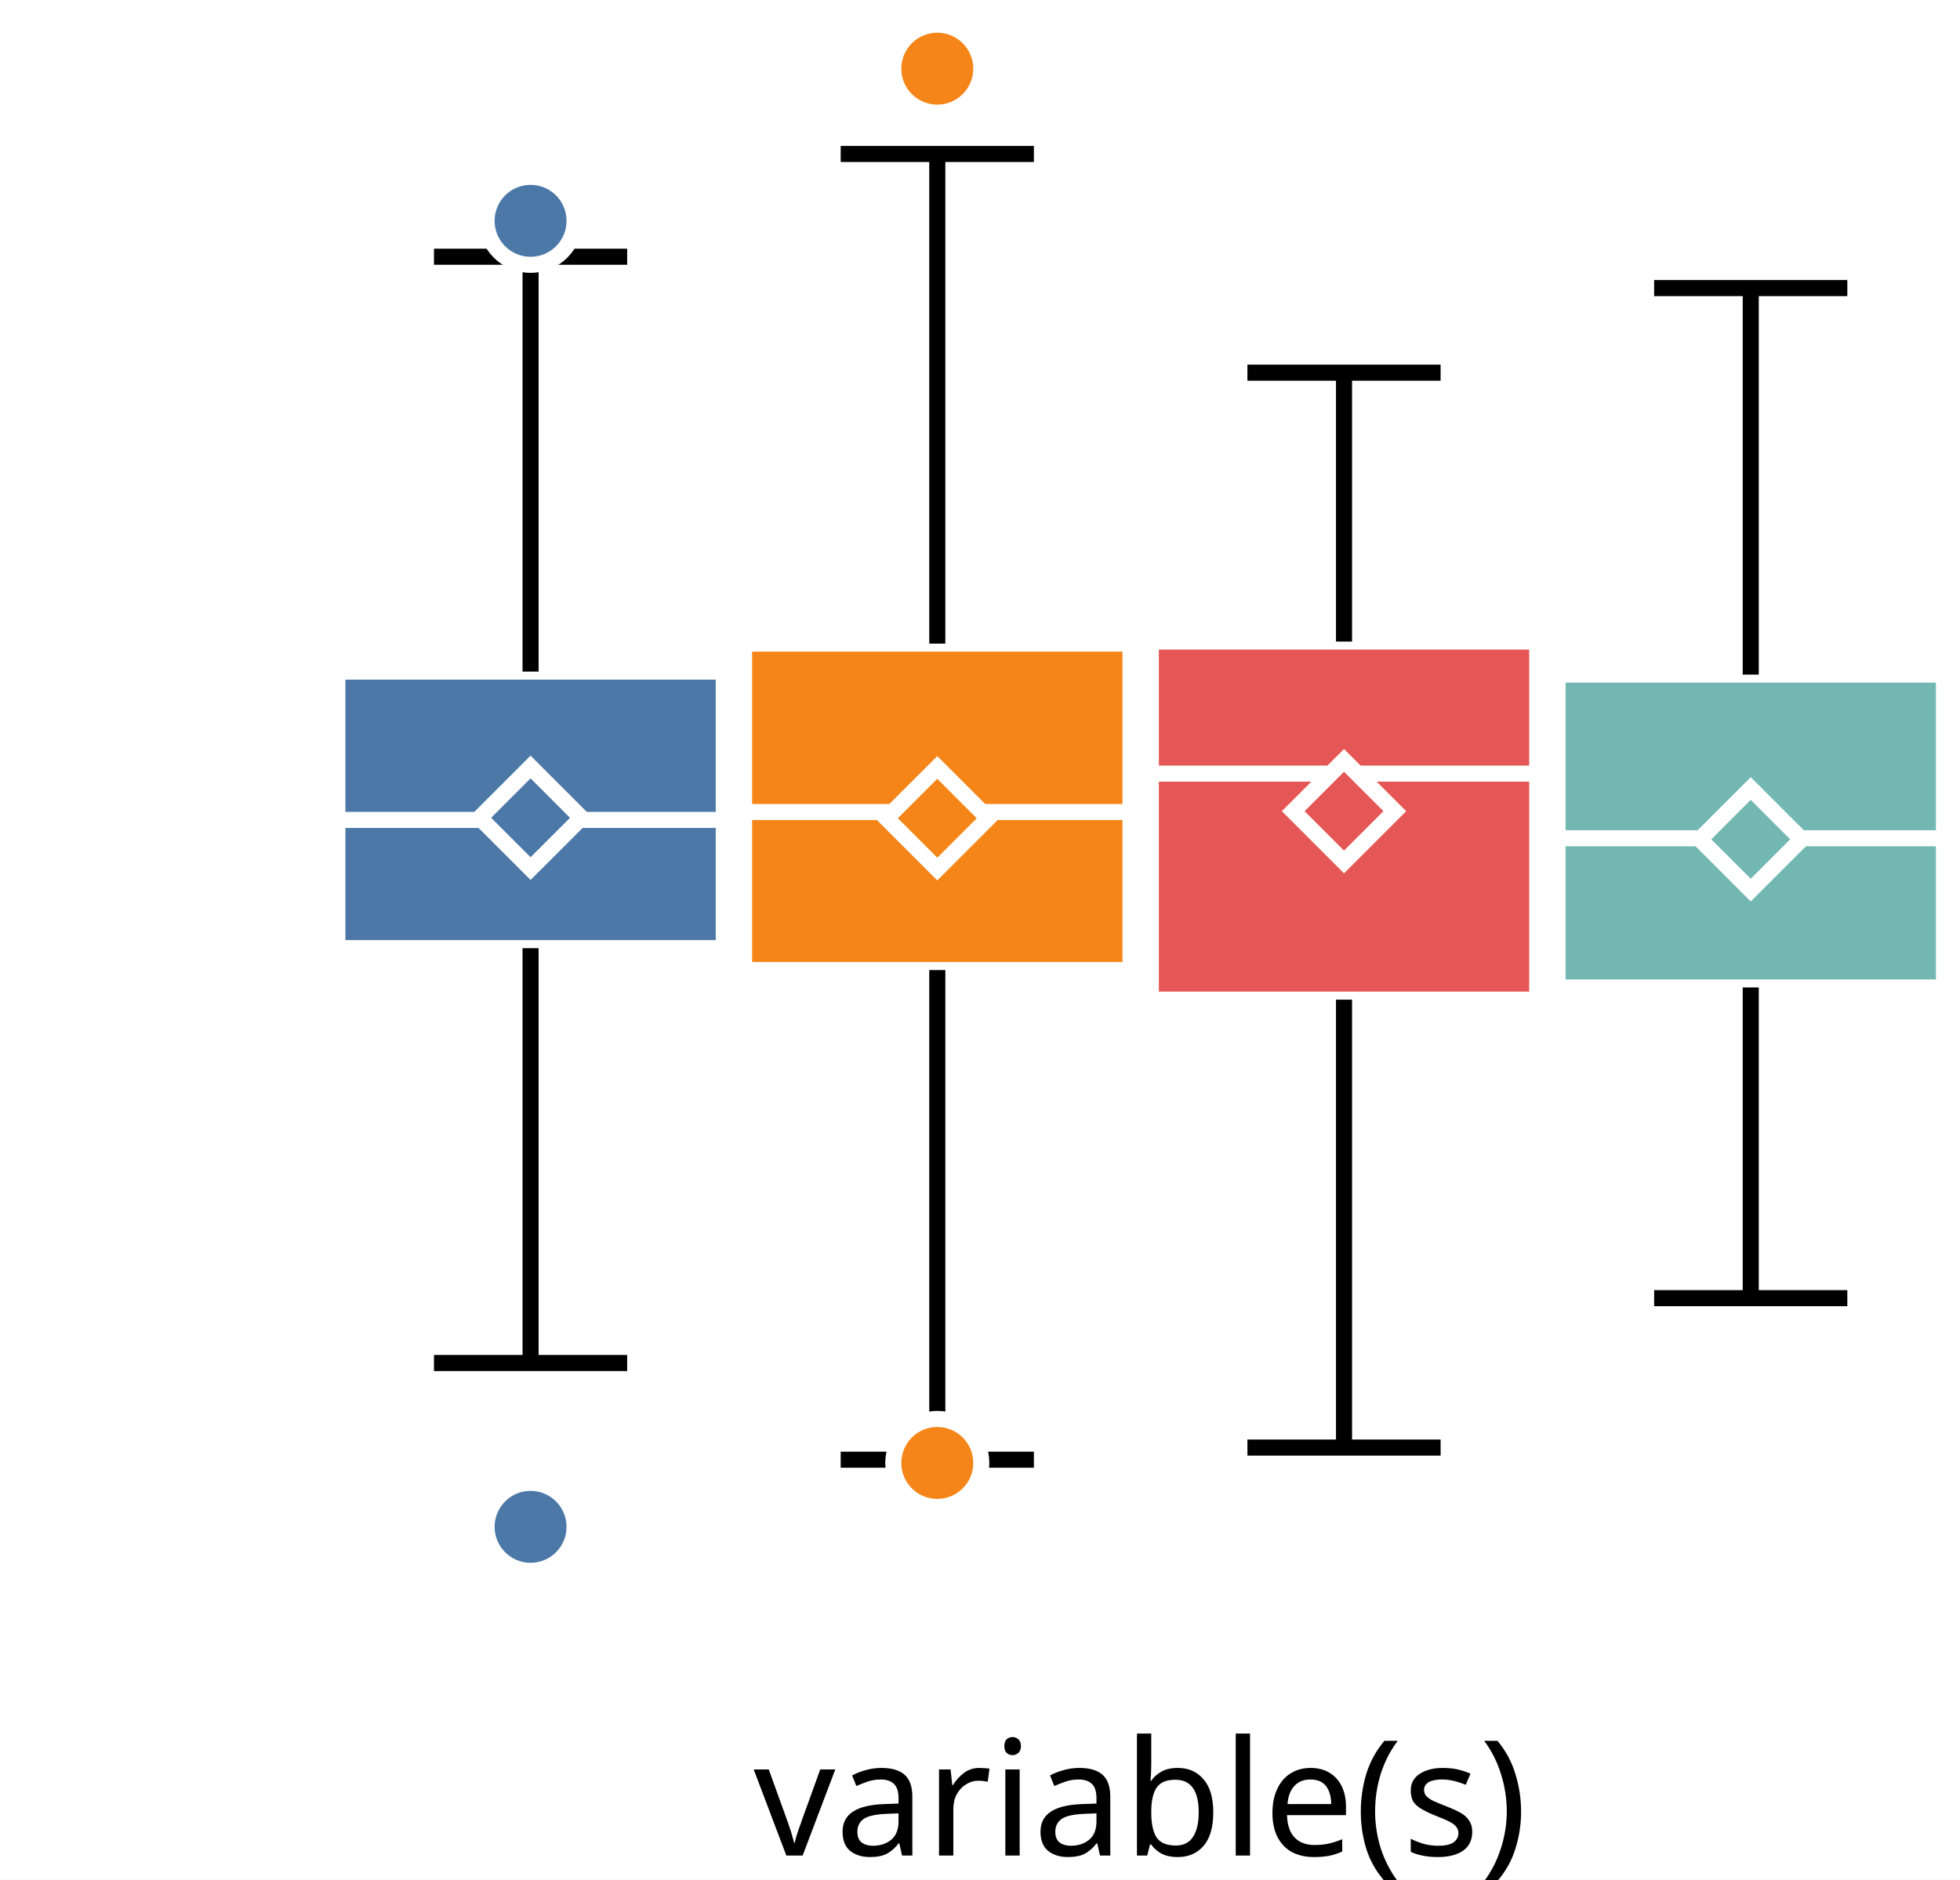
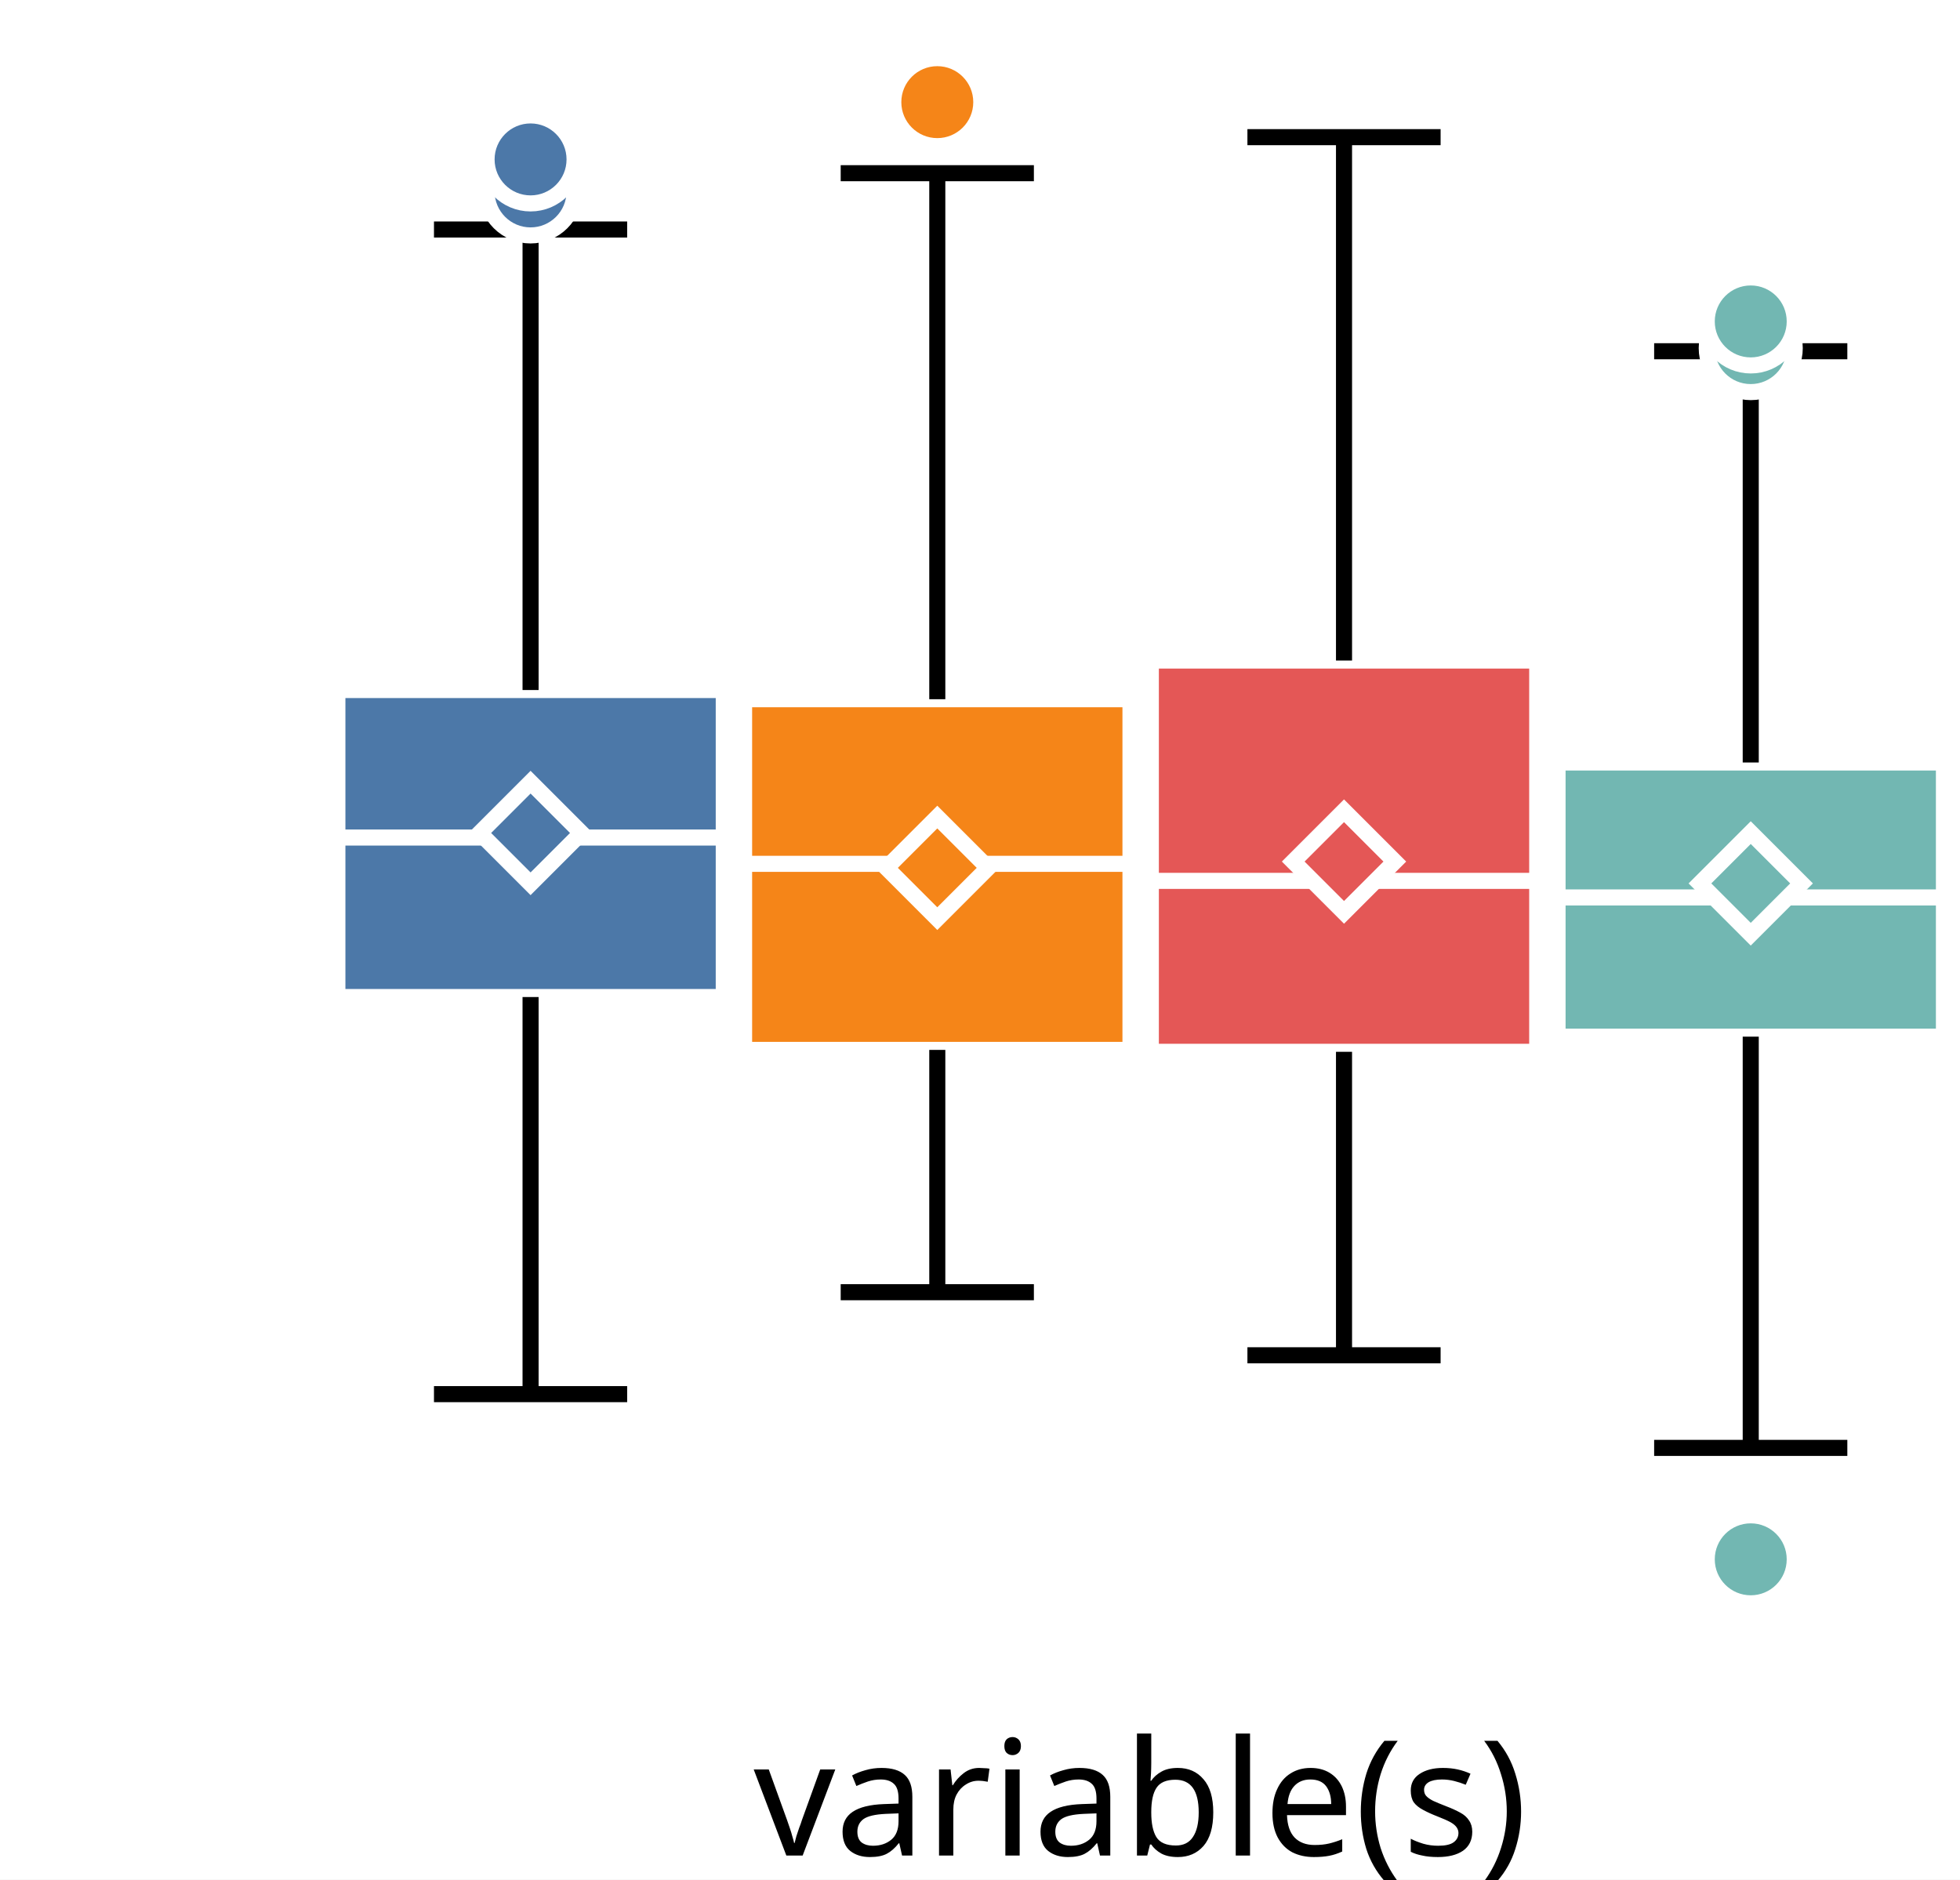
<svg xmlns="http://www.w3.org/2000/svg" version="1.1" class="marks" width="122" height="117" viewBox="0 0 122 117">
  <rect width="122" height="117" fill="white" />
  <g fill="none" stroke-miterlimit="10" transform="translate(21,0)">
    <g class="mark-group role-frame root" role="graphics-object" aria-roledescription="group mark container">
      <g transform="translate(0,0)">
        <path class="background" aria-hidden="true" d="M0,0h100v100h-100Z" />
        <g>
          <g class="mark-group role-axis" role="graphics-symbol" aria-roledescription="axis" aria-label="X-axis for a discrete scale with 1 value: variable(s)">
            <g transform="translate(0.5,100.5)">
              <path class="background" aria-hidden="true" d="M0,0h0v0h0Z" pointer-events="none" />
              <g>
                <g class="mark-rule role-axis-tick" pointer-events="none">
                  <line transform="translate(50,0)" x2="0" y2="5" stroke="white" stroke-width="1.01" opacity="1" />
                </g>
                <g class="mark-text role-axis-label" pointer-events="none">
                  <text text-anchor="middle" transform="translate(49.5,15)" font-family="sans-serif" font-size="10px" font-style="normal" font-weight="400" fill="black" opacity="1">variable(s)</text>
                </g>
              </g>
              <path class="foreground" aria-hidden="true" d="" pointer-events="none" display="none" />
            </g>
          </g>
-           <g class="mark-group role-axis" role="graphics-symbol" aria-roledescription="axis" aria-label="Y-axis for a linear scale with values from −4 to 4">
+           <g class="mark-group role-axis" role="graphics-symbol" aria-roledescription="axis" aria-label="Y-axis for a linear scale with values from −3 to 4">
            <g transform="translate(0.5,0.5)">
              <path class="background" aria-hidden="true" d="M0,0h0v0h0Z" pointer-events="none" />
              <g>
                <g class="mark-rule role-axis-tick" pointer-events="none">
-                   <line transform="translate(0,79)" x2="-5" y2="0" stroke="white" stroke-width="1.01" opacity="1" />
-                   <line transform="translate(0,50)" x2="-5" y2="0" stroke="white" stroke-width="1.01" opacity="1" />
-                   <line transform="translate(0,21)" x2="-5" y2="0" stroke="white" stroke-width="1.01" opacity="1" />
+                   <line transform="translate(0,85)" x2="-5" y2="0" stroke="white" stroke-width="1.01" opacity="1" />
+                   <line transform="translate(0,54)" x2="-5" y2="0" stroke="white" stroke-width="1.01" opacity="1" />
+                   <line transform="translate(0,23)" x2="-5" y2="0" stroke="white" stroke-width="1.01" opacity="1" />
                </g>
                <g class="mark-text role-axis-label" pointer-events="none">
-                   <text text-anchor="end" transform="translate(-7,81.57143)" font-family="sans-serif" font-size="10px" font-style="normal" font-weight="400" fill="white" opacity="1">−2</text>
-                   <text text-anchor="end" transform="translate(-7,53)" font-family="sans-serif" font-size="10px" font-style="normal" font-weight="400" fill="white" opacity="1">0</text>
-                   <text text-anchor="end" transform="translate(-7,24.42857)" font-family="sans-serif" font-size="10px" font-style="normal" font-weight="400" fill="white" opacity="1">2</text>
+                   <text text-anchor="end" transform="translate(-7,87.61538)" font-family="sans-serif" font-size="10px" font-style="normal" font-weight="400" fill="white" opacity="1">−2</text>
+                   <text text-anchor="end" transform="translate(-7,56.84615)" font-family="sans-serif" font-size="10px" font-style="normal" font-weight="400" fill="white" opacity="1">0</text>
+                   <text text-anchor="end" transform="translate(-7,26.07692)" font-family="sans-serif" font-size="10px" font-style="normal" font-weight="400" fill="white" opacity="1">2</text>
                </g>
              </g>
              <path class="foreground" aria-hidden="true" d="" pointer-events="none" display="none" />
            </g>
          </g>
          <g class="mark-group role-scope" role="graphics-object" aria-roledescription="group mark container">
            <g transform="translate(0,0)">
              <path class="background" aria-hidden="true" d="M0,0h0v0h0Z" />
              <g>
                <g class="mark-rect role-mark" role="graphics-symbol" aria-roledescription="rect mark container">
-                   <path d="M0,41.804h24.051v17.215h-24.051Z" fill="#4c78a8" stroke="white" stroke-width="1" opacity="1" />
-                   <path d="M25.316,40.062h24.051v20.319h-24.051Z" fill="#f58518" stroke="white" stroke-width="1" opacity="1" />
-                   <path d="M50.633,39.934h24.051v22.291h-24.051Z" fill="#e45756" stroke="white" stroke-width="1" opacity="1" />
-                   <path d="M75.949,41.991h24.051v19.474h-24.051Z" fill="#72b7b2" stroke="white" stroke-width="1" opacity="1" />
+                   <path d="M0,42.951h24.051v19.11h-24.051Z" fill="#4c78a8" stroke="white" stroke-width="1" opacity="1" />
+                   <path d="M25.316,43.524h24.051v21.828h-24.051Z" fill="#f58518" stroke="white" stroke-width="1" opacity="1" />
+                   <path d="M50.633,41.116h24.051v24.355h-24.051Z" fill="#e45756" stroke="white" stroke-width="1" opacity="1" />
+                   <path d="M75.949,47.462h24.051v17.066h-24.051Z" fill="#72b7b2" stroke="white" stroke-width="1" opacity="1" />
                </g>
                <g class="mark-rule role-mark" role="graphics-symbol" aria-roledescription="rule mark container">
-                   <line transform="translate(0,51.03722)" x2="24.051" y2="0" fill="#4c78a8" stroke="white" stroke-width="1" opacity="1" />
-                   <line transform="translate(25.31646,50.5452)" x2="24.051" y2="0" fill="#f58518" stroke="white" stroke-width="1" opacity="1" />
-                   <line transform="translate(50.63291,48.1551)" x2="24.051" y2="0" fill="#e45756" stroke="white" stroke-width="1" opacity="1" />
-                   <line transform="translate(75.94937,52.17824)" x2="24.051" y2="0" fill="#72b7b2" stroke="white" stroke-width="1" opacity="1" />
+                   <line transform="translate(0,52.13324)" x2="24.051" y2="0" fill="#4c78a8" stroke="white" stroke-width="1" opacity="1" />
+                   <line transform="translate(25.31646,53.77025)" x2="24.051" y2="0" fill="#f58518" stroke="white" stroke-width="1" opacity="1" />
+                   <line transform="translate(50.63291,54.83055)" x2="24.051" y2="0" fill="#e45756" stroke="white" stroke-width="1" opacity="1" />
+                   <line transform="translate(75.94937,55.86238)" x2="24.051" y2="0" fill="#72b7b2" stroke="white" stroke-width="1" opacity="1" />
                </g>
                <g class="mark-symbol role-mark" role="graphics-symbol" aria-roledescription="symbol mark container">
-                   <path transform="translate(12.02532,50.90448)" d="M-3.162,0L0,-3.162L3.162,0L0,3.162Z" fill="#4c78a8" stroke="white" stroke-width="1" opacity="1" />
-                   <path transform="translate(37.34177,50.93281)" d="M-3.162,0L0,-3.162L3.162,0L0,3.162Z" fill="#f58518" stroke="white" stroke-width="1" opacity="1" />
-                   <path transform="translate(62.65823,50.49224)" d="M-3.162,0L0,-3.162L3.162,0L0,3.162Z" fill="#e45756" stroke="white" stroke-width="1" opacity="1" />
-                   <path transform="translate(87.97468,52.2438)" d="M-3.162,0L0,-3.162L3.162,0L0,3.162Z" fill="#72b7b2" stroke="white" stroke-width="1" opacity="1" />
+                   <path transform="translate(12.02532,51.84987)" d="M-3.162,0L0,-3.162L3.162,0L0,3.162Z" fill="#4c78a8" stroke="white" stroke-width="1" opacity="1" />
+                   <path transform="translate(37.34177,54.02013)" d="M-3.162,0L0,-3.162L3.162,0L0,3.162Z" fill="#f58518" stroke="white" stroke-width="1" opacity="1" />
+                   <path transform="translate(62.65823,53.62887)" d="M-3.162,0L0,-3.162L3.162,0L0,3.162Z" fill="#e45756" stroke="white" stroke-width="1" opacity="1" />
+                   <path transform="translate(87.97468,54.98882)" d="M-3.162,0L0,-3.162L3.162,0L0,3.162Z" fill="#72b7b2" stroke="white" stroke-width="1" opacity="1" />
                </g>
                <g class="mark-rule role-mark" role="graphics-symbol" aria-roledescription="rule mark container">
-                   <line transform="translate(12.02532,59.01916)" x2="0" y2="25.823" fill="#4c78a8" stroke="black" stroke-width="1" stroke-dasharray="0" opacity="1" />
-                   <line transform="translate(37.34177,60.38161)" x2="0" y2="30.479" fill="#f58518" stroke="black" stroke-width="1" stroke-dasharray="0" opacity="1" />
-                   <line transform="translate(62.65823,62.22463)" x2="0" y2="27.881" fill="#e45756" stroke="black" stroke-width="1" stroke-dasharray="0" opacity="1" />
-                   <line transform="translate(87.97468,61.46427)" x2="0" y2="19.342" fill="#72b7b2" stroke="black" stroke-width="1" stroke-dasharray="0" opacity="1" />
+                   <line transform="translate(12.02532,62.06135)" x2="0" y2="24.718" fill="#4c78a8" stroke="black" stroke-width="1" stroke-dasharray="0" opacity="1" />
+                   <line transform="translate(37.34177,65.35203)" x2="0" y2="15.083" fill="#f58518" stroke="black" stroke-width="1" stroke-dasharray="0" opacity="1" />
+                   <line transform="translate(62.65823,65.47077)" x2="0" y2="18.889" fill="#e45756" stroke="black" stroke-width="1" stroke-dasharray="0" opacity="1" />
+                   <line transform="translate(87.97468,64.52733)" x2="0" y2="25.598" fill="#72b7b2" stroke="black" stroke-width="1" stroke-dasharray="0" opacity="1" />
                </g>
                <g class="mark-rule role-mark" role="graphics-symbol" aria-roledescription="rule mark container">
-                   <line transform="translate(12.02532,41.80382)" x2="0" y2="-25.823" fill="#4c78a8" stroke="black" stroke-width="1" stroke-dasharray="0" opacity="1" />
-                   <line transform="translate(37.34177,40.06235)" x2="0" y2="-30.479" fill="#f58518" stroke="black" stroke-width="1" stroke-dasharray="0" opacity="1" />
-                   <line transform="translate(62.65823,39.93411)" x2="0" y2="-16.736" fill="#e45756" stroke="black" stroke-width="1" stroke-dasharray="0" opacity="1" />
-                   <line transform="translate(87.97468,41.99074)" x2="0" y2="-24.059" fill="#72b7b2" stroke="black" stroke-width="1" stroke-dasharray="0" opacity="1" />
+                   <line transform="translate(12.02532,42.9512)" x2="0" y2="-28.665" fill="#4c78a8" stroke="black" stroke-width="1" stroke-dasharray="0" opacity="1" />
+                   <line transform="translate(37.34177,43.52365)" x2="0" y2="-32.743" fill="#f58518" stroke="black" stroke-width="1" stroke-dasharray="0" opacity="1" />
+                   <line transform="translate(62.65823,41.11561)" x2="0" y2="-32.578" fill="#e45756" stroke="black" stroke-width="1" stroke-dasharray="0" opacity="1" />
+                   <line transform="translate(87.97468,47.46178)" x2="0" y2="-25.598" fill="#72b7b2" stroke="black" stroke-width="1" stroke-dasharray="0" opacity="1" />
                </g>
                <g class="mark-rule role-mark lower_fence" role="graphics-symbol" aria-roledescription="rule mark container">
-                   <line transform="translate(6.012658,84.84216)" x2="12.025" y2="0" fill="#4c78a8" stroke="black" stroke-width="1" opacity="1" />
-                   <line transform="translate(31.32911,90.86052)" x2="12.025" y2="0" fill="#f58518" stroke="black" stroke-width="1" opacity="1" />
-                   <line transform="translate(56.64557,90.10562)" x2="12.025" y2="0" fill="#e45756" stroke="black" stroke-width="1" opacity="1" />
-                   <line transform="translate(81.96203,80.80578)" x2="12.025" y2="0" fill="#72b7b2" stroke="black" stroke-width="1" opacity="1" />
+                   <line transform="translate(6.012658,86.77975)" x2="12.025" y2="0" fill="#4c78a8" stroke="black" stroke-width="1" opacity="1" />
+                   <line transform="translate(31.32911,80.43534)" x2="12.025" y2="0" fill="#f58518" stroke="black" stroke-width="1" opacity="1" />
+                   <line transform="translate(56.64557,84.36021)" x2="12.025" y2="0" fill="#e45756" stroke="black" stroke-width="1" opacity="1" />
+                   <line transform="translate(81.96203,90.12566)" x2="12.025" y2="0" fill="#72b7b2" stroke="black" stroke-width="1" opacity="1" />
                </g>
                <g class="mark-rule role-mark upper_fence" role="graphics-symbol" aria-roledescription="rule mark container">
-                   <line transform="translate(6.012658,15.98082)" x2="12.025" y2="0" fill="#4c78a8" stroke="black" stroke-width="1" opacity="1" />
-                   <line transform="translate(31.32911,9.583443)" x2="12.025" y2="0" fill="#f58518" stroke="black" stroke-width="1" opacity="1" />
-                   <line transform="translate(56.64557,23.19798)" x2="12.025" y2="0" fill="#e45756" stroke="black" stroke-width="1" opacity="1" />
-                   <line transform="translate(81.96203,17.93184)" x2="12.025" y2="0" fill="#72b7b2" stroke="black" stroke-width="1" opacity="1" />
+                   <line transform="translate(6.012658,14.28599)" x2="12.025" y2="0" fill="#4c78a8" stroke="black" stroke-width="1" opacity="1" />
+                   <line transform="translate(31.32911,10.78107)" x2="12.025" y2="0" fill="#f58518" stroke="black" stroke-width="1" opacity="1" />
+                   <line transform="translate(56.64557,8.537746)" x2="12.025" y2="0" fill="#e45756" stroke="black" stroke-width="1" opacity="1" />
+                   <line transform="translate(81.96203,21.86345)" x2="12.025" y2="0" fill="#72b7b2" stroke="black" stroke-width="1" opacity="1" />
                </g>
              </g>
              <path class="foreground" aria-hidden="true" d="" display="none" />
            </g>
          </g>
          <g class="mark-group role-scope" role="graphics-object" aria-roledescription="group mark container">
            <g transform="translate(0,0)">
              <path class="background" aria-hidden="true" d="M0,0h0v0h0Z" />
              <g>
                <g class="mark-symbol role-mark" role="graphics-symbol" aria-roledescription="symbol mark container">
-                   <path transform="translate(12.02532,13.74568)" d="M2.739,0A2.739,2.739,0,1,1,-2.739,0A2.739,2.739,0,1,1,2.739,0" fill="#4c78a8" stroke="white" stroke-width="1" opacity="1" />
-                   <path transform="translate(12.02532,95.03958)" d="M2.739,0A2.739,2.739,0,1,1,-2.739,0A2.739,2.739,0,1,1,2.739,0" fill="#4c78a8" stroke="white" stroke-width="1" opacity="1" />
-                   <path transform="translate(37.34177,4.274221)" d="M2.739,0A2.739,2.739,0,1,1,-2.739,0A2.739,2.739,0,1,1,2.739,0" fill="#f58518" stroke="white" stroke-width="1" opacity="1" />
-                   <path transform="translate(37.34177,91.06216)" d="M2.739,0A2.739,2.739,0,1,1,-2.739,0A2.739,2.739,0,1,1,2.739,0" fill="#f58518" stroke="white" stroke-width="1" opacity="1" />
+                   <path transform="translate(12.02532,11.91527)" d="M2.739,0A2.739,2.739,0,1,1,-2.739,0A2.739,2.739,0,1,1,2.739,0" fill="#4c78a8" stroke="white" stroke-width="1" opacity="1" />
+                   <path transform="translate(12.02532,9.922708)" d="M2.739,0A2.739,2.739,0,1,1,-2.739,0A2.739,2.739,0,1,1,2.739,0" fill="#4c78a8" stroke="white" stroke-width="1" opacity="1" />
+                   <path transform="translate(37.34177,6.35811)" d="M2.739,0A2.739,2.739,0,1,1,-2.739,0A2.739,2.739,0,1,1,2.739,0" fill="#f58518" stroke="white" stroke-width="1" opacity="1" />
+                   <path transform="translate(87.97468,97.06152)" d="M2.739,0A2.739,2.739,0,1,1,-2.739,0A2.739,2.739,0,1,1,2.739,0" fill="#72b7b2" stroke="white" stroke-width="1" opacity="1" />
+                   <path transform="translate(87.97468,21.66779)" d="M2.739,0A2.739,2.739,0,1,1,-2.739,0A2.739,2.739,0,1,1,2.739,0" fill="#72b7b2" stroke="white" stroke-width="1" opacity="1" />
+                   <path transform="translate(87.97468,20.00757)" d="M2.739,0A2.739,2.739,0,1,1,-2.739,0A2.739,2.739,0,1,1,2.739,0" fill="#72b7b2" stroke="white" stroke-width="1" opacity="1" />
                </g>
              </g>
              <path class="foreground" aria-hidden="true" d="" display="none" />
            </g>
          </g>
        </g>
        <path class="foreground" aria-hidden="true" d="" display="none" />
      </g>
    </g>
  </g>
</svg>
